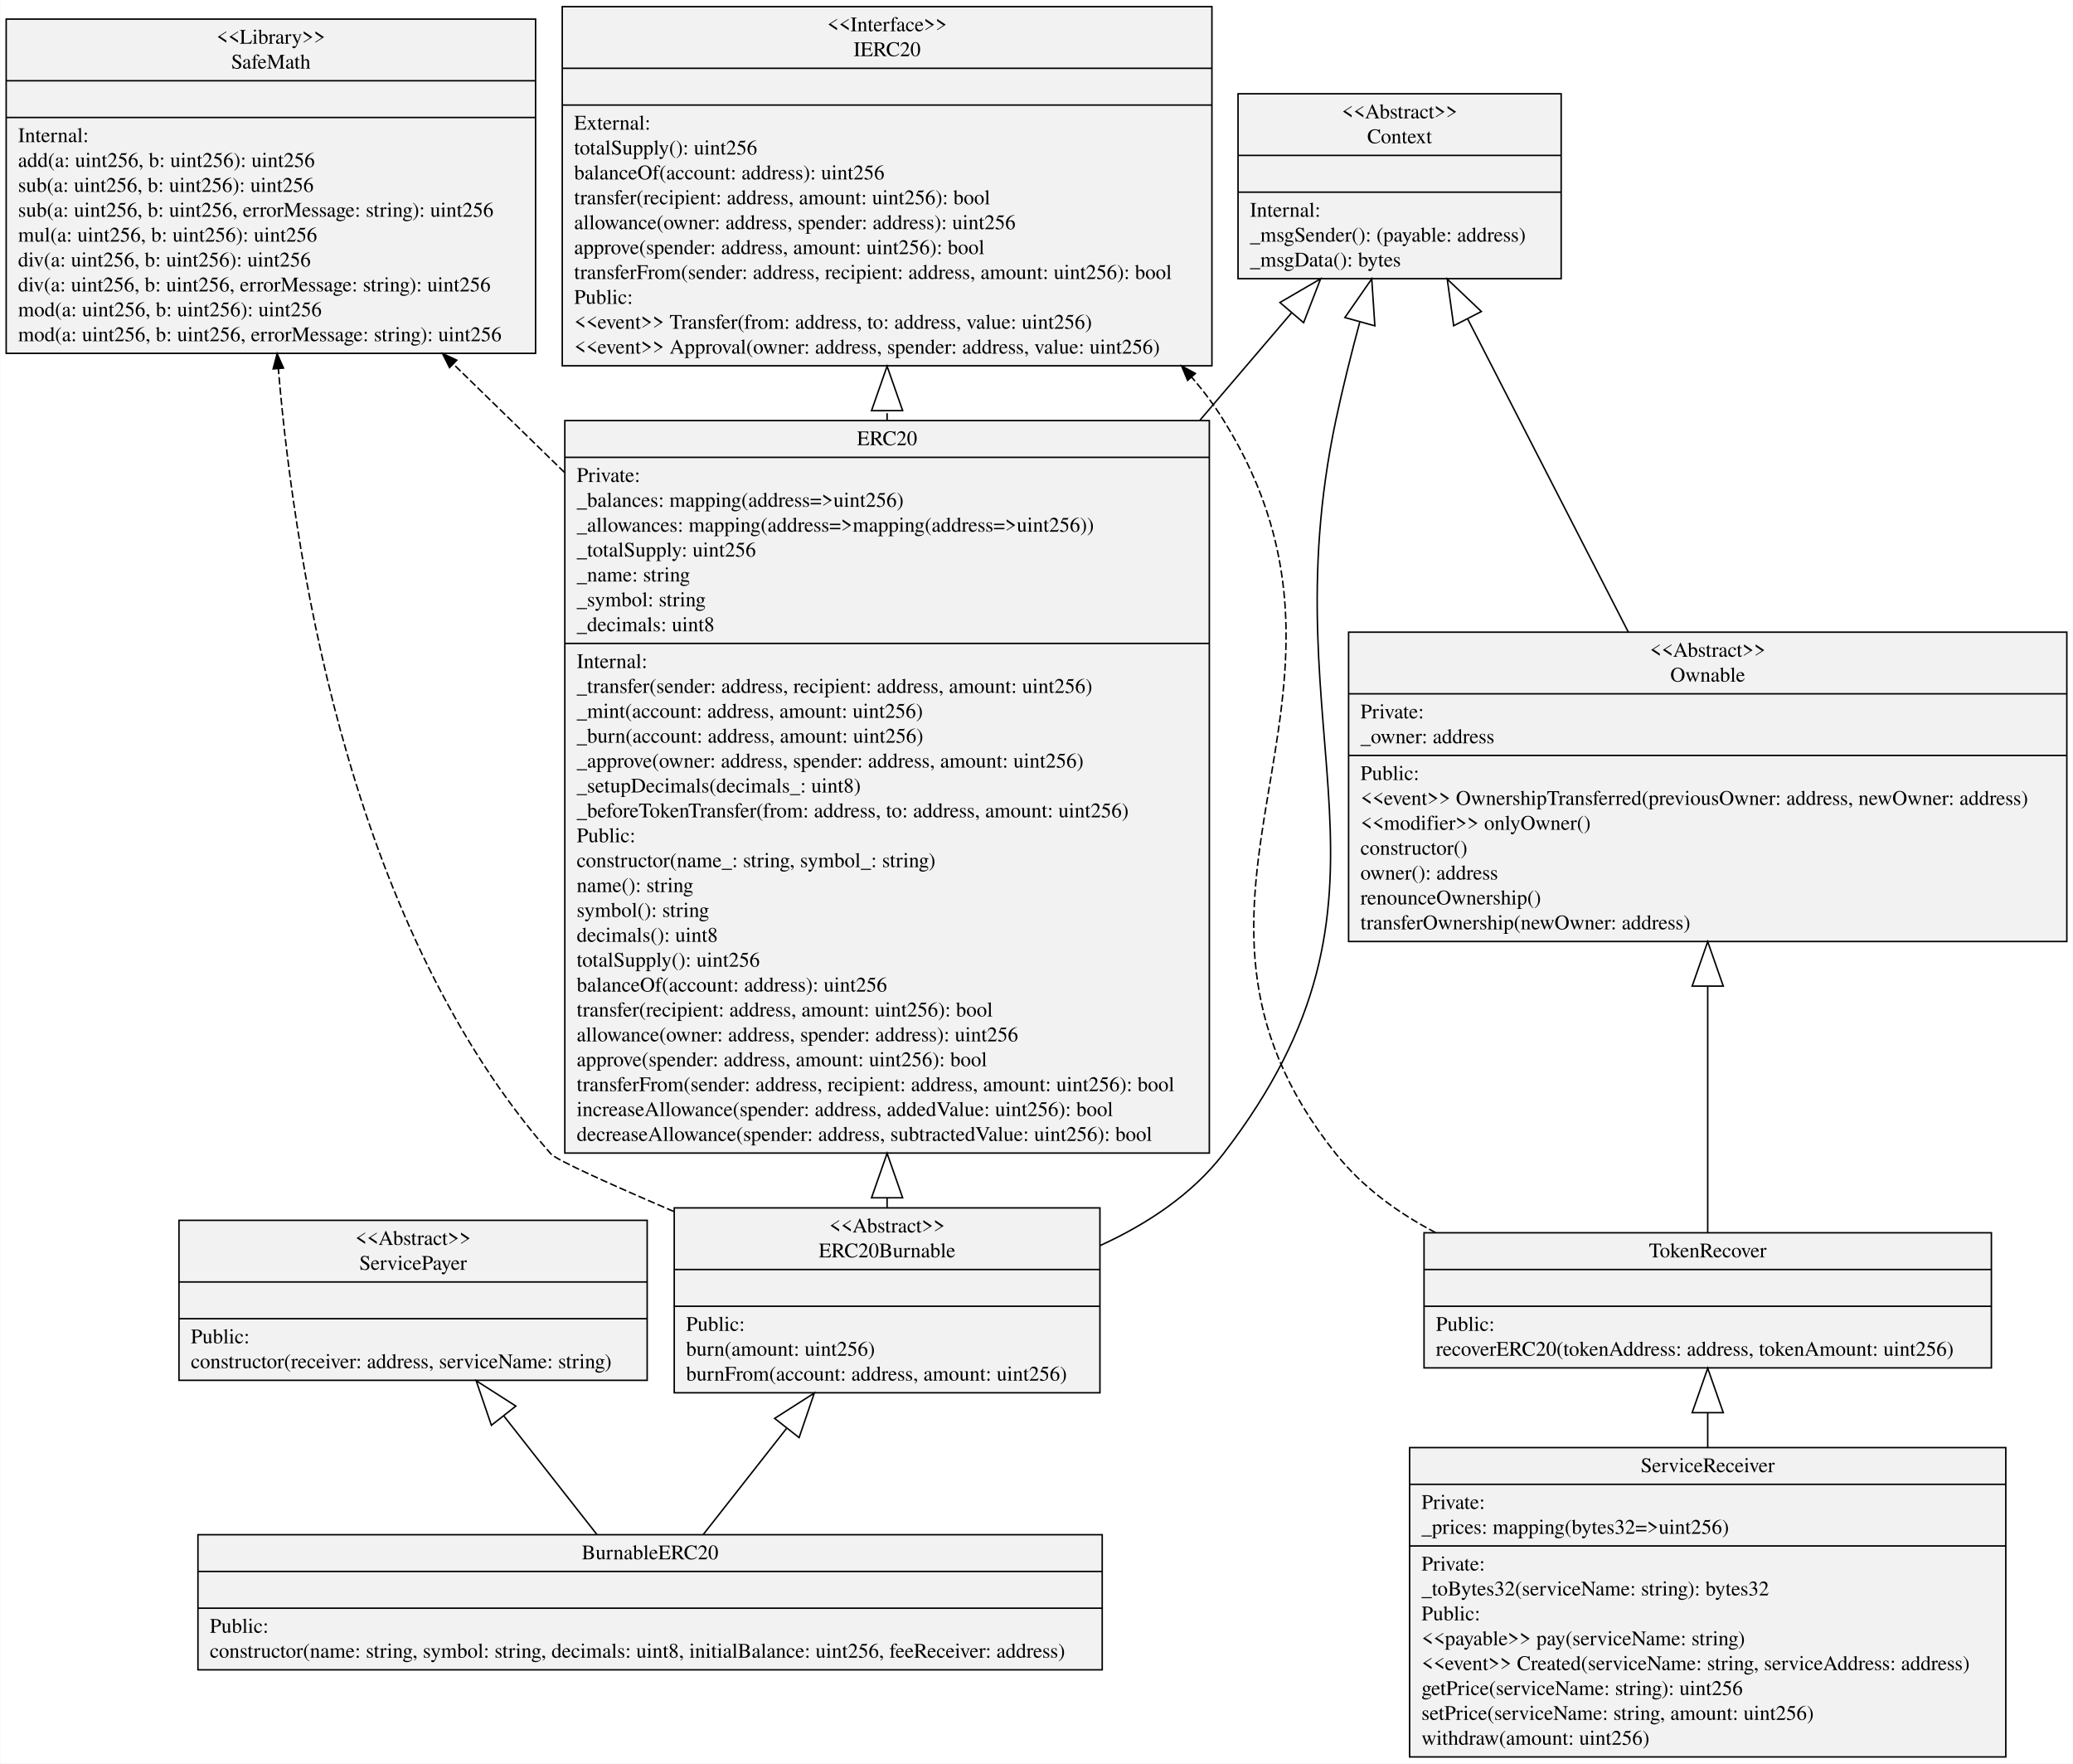
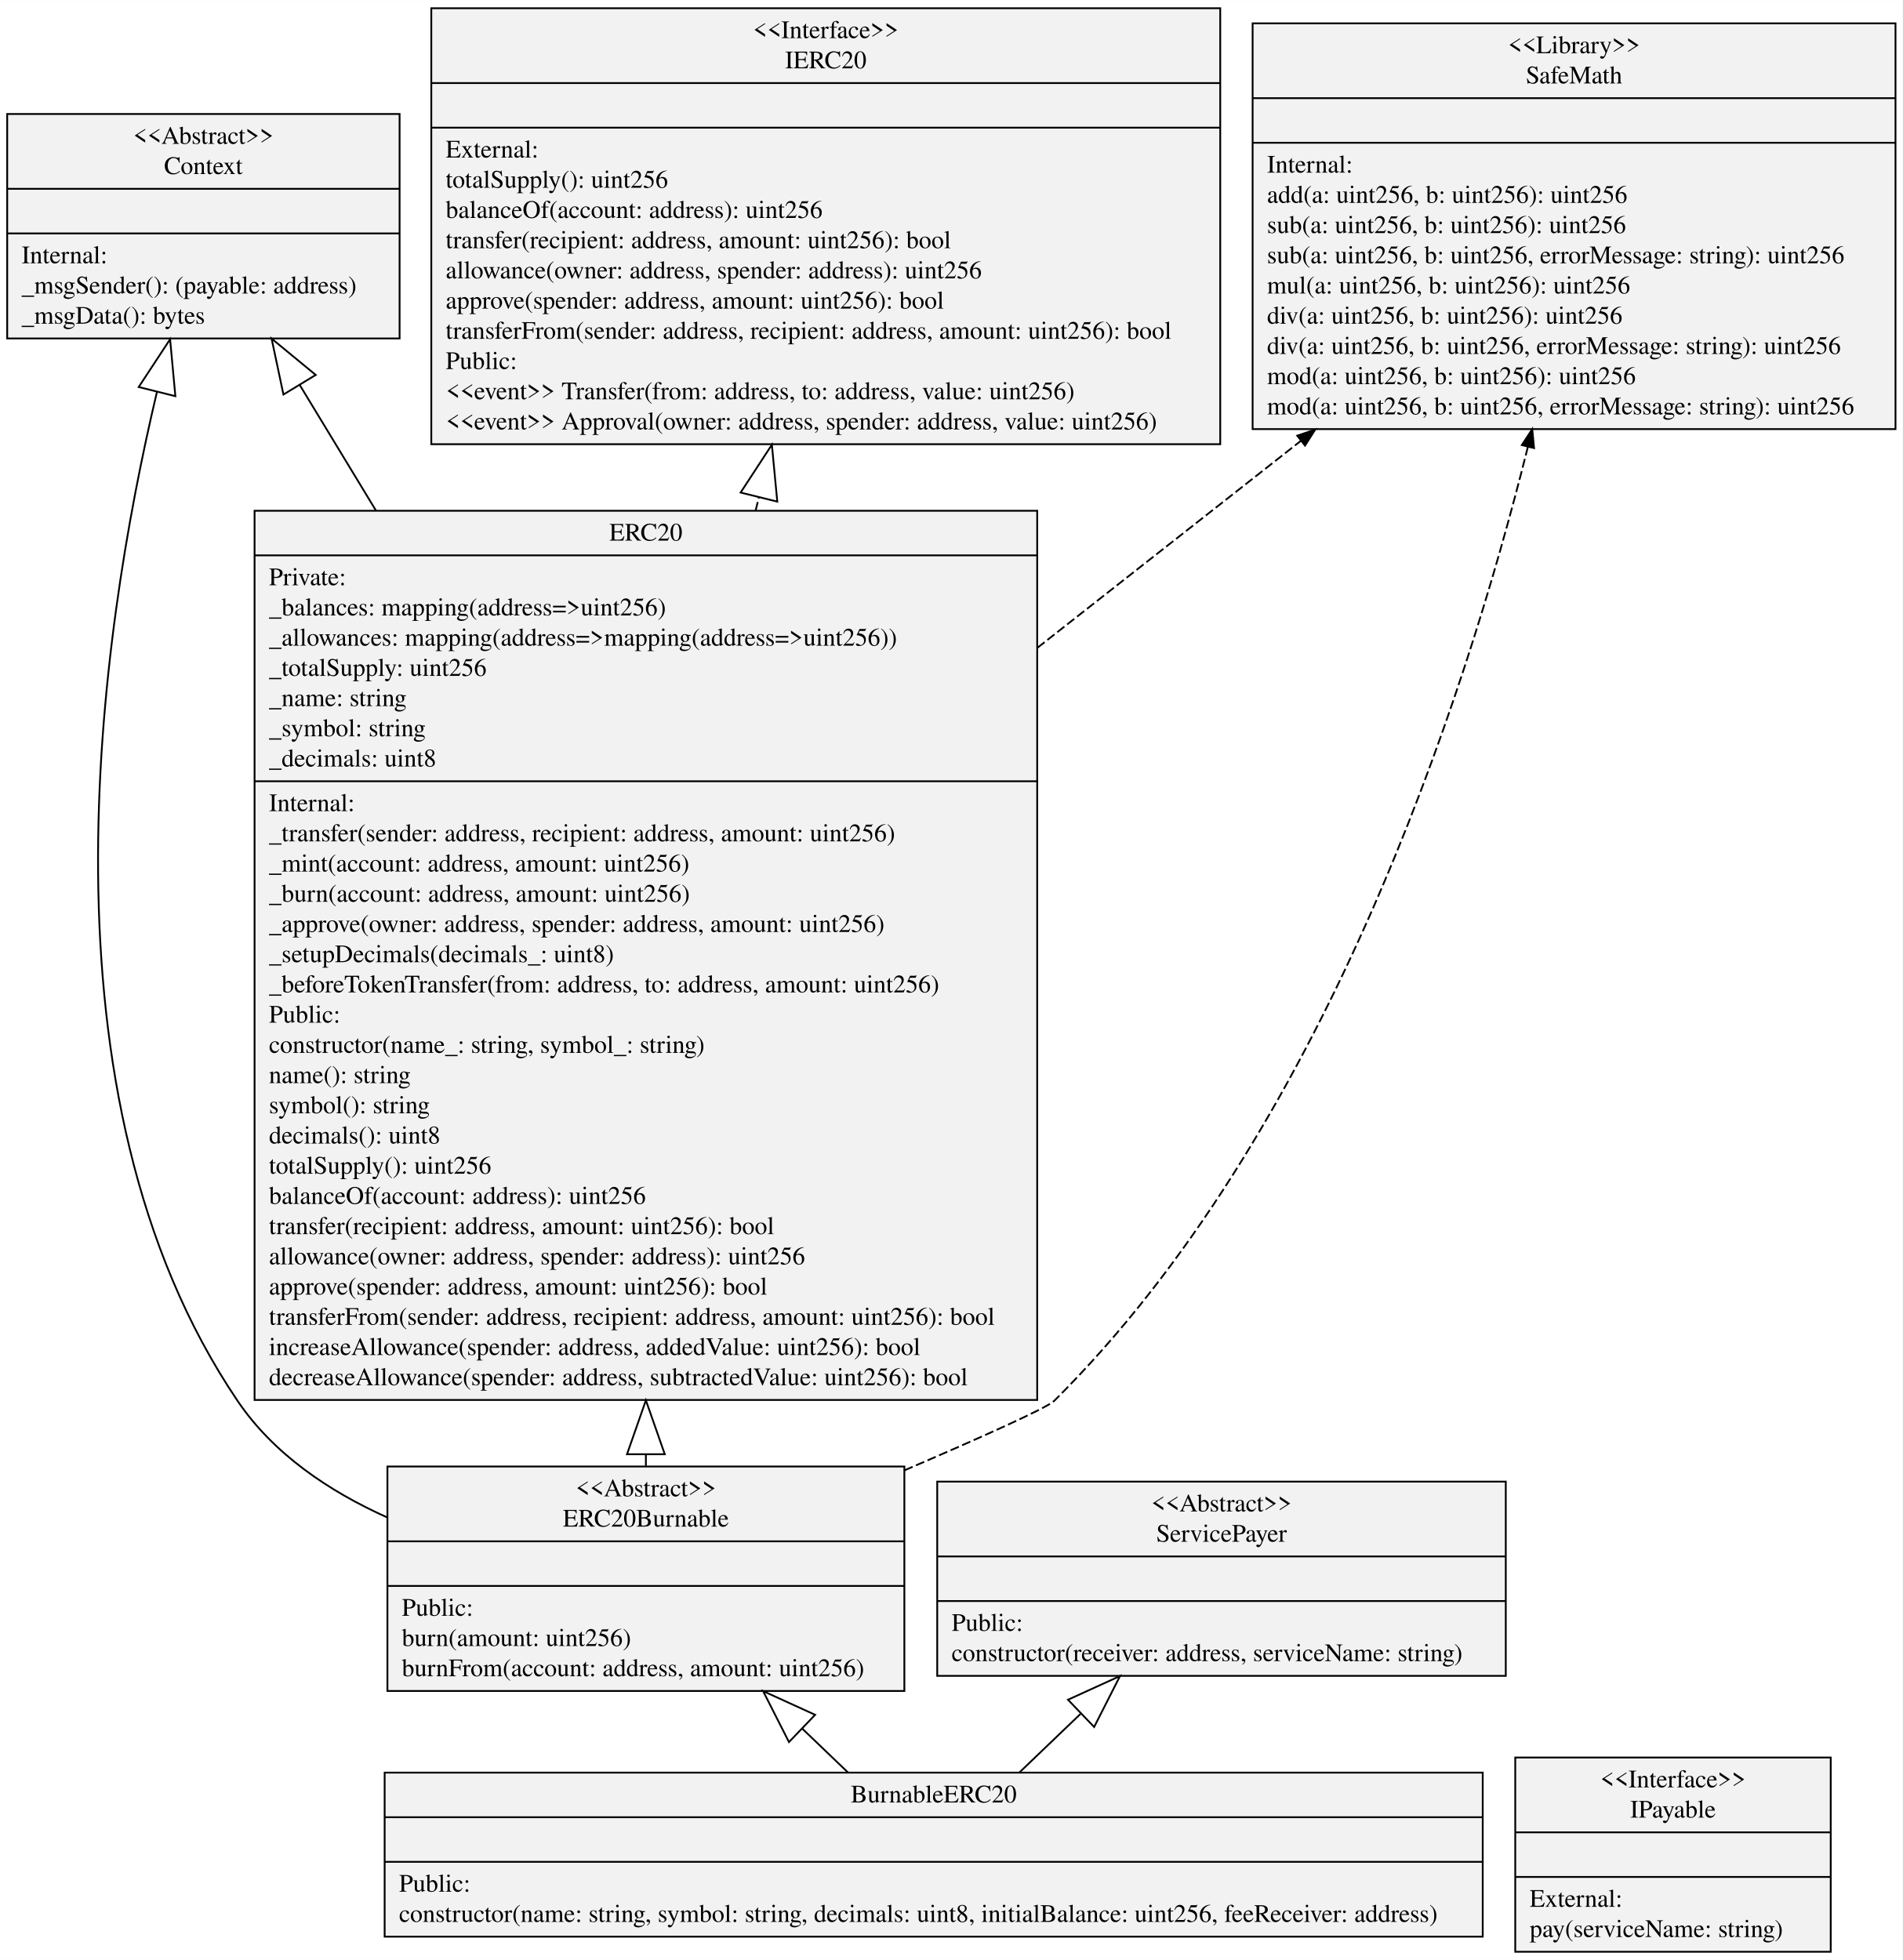
- <svg xmlns="http://www.w3.org/2000/svg" width="1399pt" height="1190pt" viewBox="0.00 0.00 1399.13 1190.40">
-   <g id="graph0" class="graph" transform="scale(1 1) rotate(0) translate(4 1186.4)">
-     <polygon fill="#ffffff" stroke="transparent" points="-4,4 -4,-1186.4 1395.133,-1186.4 1395.133,4 -4,4" />
+ <svg xmlns="http://www.w3.org/2000/svg" width="1058pt" height="1090pt" viewBox="0.00 0.00 1057.77 1089.60">
+   <g id="graph0" class="graph" transform="scale(1 1) rotate(0) translate(4 1085.6)">
+     <polygon fill="#ffffff" stroke="transparent" points="-4,4 -4,-1085.6 1053.769,-1085.6 1053.769,4 -4,4" />
    <g id="node1" class="node">
-       <polygon fill="#f2f2f2" stroke="#000000" points="831.624,-998.3 831.624,-1123.1 1049.769,-1123.1 1049.769,-998.3 831.624,-998.3" />
-       <text text-anchor="middle" x="940.696" y="-1106.5" font-family="Times,serif" font-size="14.00" fill="#000000">&lt;&lt;Abstract&gt;&gt;</text>
-       <text text-anchor="middle" x="940.696" y="-1089.7" font-family="Times,serif" font-size="14.00" fill="#000000">Context</text>
-       <polyline fill="none" stroke="#000000" points="831.624,-1081.5 1049.769,-1081.5 " />
-       <text text-anchor="middle" x="940.696" y="-1064.9" font-family="Times,serif" font-size="14.00" fill="#000000"> </text>
-       <polyline fill="none" stroke="#000000" points="831.624,-1056.7 1049.769,-1056.7 " />
-       <text text-anchor="start" x="839.624" y="-1040.1" font-family="Times,serif" font-size="14.00" fill="#000000">Internal:</text>
-       <text text-anchor="start" x="839.624" y="-1023.3" font-family="Times,serif" font-size="14.00" fill="#000000">    _msgSender(): (payable: address)</text>
-       <text text-anchor="start" x="839.624" y="-1006.5" font-family="Times,serif" font-size="14.00" fill="#000000">    _msgData(): bytes</text>
+       <polygon fill="#f2f2f2" stroke="#000000" points="0,-897.5 0,-1022.3 218.145,-1022.3 218.145,-897.5 0,-897.5" />
+       <text text-anchor="middle" x="109.072" y="-1005.7" font-family="Times,serif" font-size="14.00" fill="#000000">&lt;&lt;Abstract&gt;&gt;</text>
+       <text text-anchor="middle" x="109.072" y="-988.9" font-family="Times,serif" font-size="14.00" fill="#000000">Context</text>
+       <polyline fill="none" stroke="#000000" points="0,-980.7 218.145,-980.7 " />
+       <text text-anchor="middle" x="109.072" y="-964.1" font-family="Times,serif" font-size="14.00" fill="#000000"> </text>
+       <polyline fill="none" stroke="#000000" points="0,-955.9 218.145,-955.9 " />
+       <text text-anchor="start" x="8" y="-939.3" font-family="Times,serif" font-size="14.00" fill="#000000">Internal:</text>
+       <text text-anchor="start" x="8" y="-922.5" font-family="Times,serif" font-size="14.00" fill="#000000">    _msgSender(): (payable: address)</text>
+       <text text-anchor="start" x="8" y="-905.7" font-family="Times,serif" font-size="14.00" fill="#000000">    _msgData(): bytes</text>
    </g>
    <g id="node2" class="node">
-       <polygon fill="#f2f2f2" stroke="#000000" points="375.397,-939.5 375.397,-1181.9 813.996,-1181.9 813.996,-939.5 375.397,-939.5" />
-       <text text-anchor="middle" x="594.696" y="-1165.3" font-family="Times,serif" font-size="14.00" fill="#000000">&lt;&lt;Interface&gt;&gt;</text>
-       <text text-anchor="middle" x="594.696" y="-1148.5" font-family="Times,serif" font-size="14.00" fill="#000000">IERC20</text>
-       <polyline fill="none" stroke="#000000" points="375.397,-1140.3 813.996,-1140.3 " />
-       <text text-anchor="middle" x="594.696" y="-1123.7" font-family="Times,serif" font-size="14.00" fill="#000000"> </text>
-       <polyline fill="none" stroke="#000000" points="375.397,-1115.5 813.996,-1115.5 " />
-       <text text-anchor="start" x="383.397" y="-1098.9" font-family="Times,serif" font-size="14.00" fill="#000000">External:</text>
-       <text text-anchor="start" x="383.397" y="-1082.1" font-family="Times,serif" font-size="14.00" fill="#000000">     totalSupply(): uint256</text>
-       <text text-anchor="start" x="383.397" y="-1065.3" font-family="Times,serif" font-size="14.00" fill="#000000">     balanceOf(account: address): uint256</text>
-       <text text-anchor="start" x="383.397" y="-1048.5" font-family="Times,serif" font-size="14.00" fill="#000000">     transfer(recipient: address, amount: uint256): bool</text>
-       <text text-anchor="start" x="383.397" y="-1031.7" font-family="Times,serif" font-size="14.00" fill="#000000">     allowance(owner: address, spender: address): uint256</text>
-       <text text-anchor="start" x="383.397" y="-1014.9" font-family="Times,serif" font-size="14.00" fill="#000000">     approve(spender: address, amount: uint256): bool</text>
-       <text text-anchor="start" x="383.397" y="-998.1" font-family="Times,serif" font-size="14.00" fill="#000000">     transferFrom(sender: address, recipient: address, amount: uint256): bool</text>
-       <text text-anchor="start" x="383.397" y="-981.3" font-family="Times,serif" font-size="14.00" fill="#000000">Public:</text>
-       <text text-anchor="start" x="383.397" y="-964.5" font-family="Times,serif" font-size="14.00" fill="#000000">    &lt;&lt;event&gt;&gt; Transfer(from: address, to: address, value: uint256)</text>
-       <text text-anchor="start" x="383.397" y="-947.7" font-family="Times,serif" font-size="14.00" fill="#000000">    &lt;&lt;event&gt;&gt; Approval(owner: address, spender: address, value: uint256)</text>
+       <polygon fill="#f2f2f2" stroke="#000000" points="235.772,-838.7 235.772,-1081.1 674.372,-1081.1 674.372,-838.7 235.772,-838.7" />
+       <text text-anchor="middle" x="455.072" y="-1064.5" font-family="Times,serif" font-size="14.00" fill="#000000">&lt;&lt;Interface&gt;&gt;</text>
+       <text text-anchor="middle" x="455.072" y="-1047.7" font-family="Times,serif" font-size="14.00" fill="#000000">IERC20</text>
+       <polyline fill="none" stroke="#000000" points="235.772,-1039.5 674.372,-1039.5 " />
+       <text text-anchor="middle" x="455.072" y="-1022.9" font-family="Times,serif" font-size="14.00" fill="#000000"> </text>
+       <polyline fill="none" stroke="#000000" points="235.772,-1014.7 674.372,-1014.7 " />
+       <text text-anchor="start" x="243.772" y="-998.1" font-family="Times,serif" font-size="14.00" fill="#000000">External:</text>
+       <text text-anchor="start" x="243.772" y="-981.3" font-family="Times,serif" font-size="14.00" fill="#000000">     totalSupply(): uint256</text>
+       <text text-anchor="start" x="243.772" y="-964.5" font-family="Times,serif" font-size="14.00" fill="#000000">     balanceOf(account: address): uint256</text>
+       <text text-anchor="start" x="243.772" y="-947.7" font-family="Times,serif" font-size="14.00" fill="#000000">     transfer(recipient: address, amount: uint256): bool</text>
+       <text text-anchor="start" x="243.772" y="-930.9" font-family="Times,serif" font-size="14.00" fill="#000000">     allowance(owner: address, spender: address): uint256</text>
+       <text text-anchor="start" x="243.772" y="-914.1" font-family="Times,serif" font-size="14.00" fill="#000000">     approve(spender: address, amount: uint256): bool</text>
+       <text text-anchor="start" x="243.772" y="-897.3" font-family="Times,serif" font-size="14.00" fill="#000000">     transferFrom(sender: address, recipient: address, amount: uint256): bool</text>
+       <text text-anchor="start" x="243.772" y="-880.5" font-family="Times,serif" font-size="14.00" fill="#000000">Public:</text>
+       <text text-anchor="start" x="243.772" y="-863.7" font-family="Times,serif" font-size="14.00" fill="#000000">    &lt;&lt;event&gt;&gt; Transfer(from: address, to: address, value: uint256)</text>
+       <text text-anchor="start" x="243.772" y="-846.9" font-family="Times,serif" font-size="14.00" fill="#000000">    &lt;&lt;event&gt;&gt; Approval(owner: address, spender: address, value: uint256)</text>
    </g>
    <g id="node3" class="node">
-       <polygon fill="#f2f2f2" stroke="#000000" points="0,-947.9 0,-1173.5 357.393,-1173.5 357.393,-947.9 0,-947.9" />
-       <text text-anchor="middle" x="178.696" y="-1156.9" font-family="Times,serif" font-size="14.00" fill="#000000">&lt;&lt;Library&gt;&gt;</text>
-       <text text-anchor="middle" x="178.696" y="-1140.1" font-family="Times,serif" font-size="14.00" fill="#000000">SafeMath</text>
-       <polyline fill="none" stroke="#000000" points="0,-1131.9 357.393,-1131.9 " />
-       <text text-anchor="middle" x="178.696" y="-1115.3" font-family="Times,serif" font-size="14.00" fill="#000000"> </text>
-       <polyline fill="none" stroke="#000000" points="0,-1107.1 357.393,-1107.1 " />
-       <text text-anchor="start" x="8" y="-1090.5" font-family="Times,serif" font-size="14.00" fill="#000000">Internal:</text>
-       <text text-anchor="start" x="8" y="-1073.7" font-family="Times,serif" font-size="14.00" fill="#000000">    add(a: uint256, b: uint256): uint256</text>
-       <text text-anchor="start" x="8" y="-1056.9" font-family="Times,serif" font-size="14.00" fill="#000000">    sub(a: uint256, b: uint256): uint256</text>
-       <text text-anchor="start" x="8" y="-1040.1" font-family="Times,serif" font-size="14.00" fill="#000000">    sub(a: uint256, b: uint256, errorMessage: string): uint256</text>
-       <text text-anchor="start" x="8" y="-1023.3" font-family="Times,serif" font-size="14.00" fill="#000000">    mul(a: uint256, b: uint256): uint256</text>
-       <text text-anchor="start" x="8" y="-1006.5" font-family="Times,serif" font-size="14.00" fill="#000000">    div(a: uint256, b: uint256): uint256</text>
-       <text text-anchor="start" x="8" y="-989.7" font-family="Times,serif" font-size="14.00" fill="#000000">    div(a: uint256, b: uint256, errorMessage: string): uint256</text>
-       <text text-anchor="start" x="8" y="-972.9" font-family="Times,serif" font-size="14.00" fill="#000000">    mod(a: uint256, b: uint256): uint256</text>
-       <text text-anchor="start" x="8" y="-956.1" font-family="Times,serif" font-size="14.00" fill="#000000">    mod(a: uint256, b: uint256, errorMessage: string): uint256</text>
+       <polygon fill="#f2f2f2" stroke="#000000" points="692.376,-847.1 692.376,-1072.7 1049.769,-1072.7 1049.769,-847.1 692.376,-847.1" />
+       <text text-anchor="middle" x="871.072" y="-1056.1" font-family="Times,serif" font-size="14.00" fill="#000000">&lt;&lt;Library&gt;&gt;</text>
+       <text text-anchor="middle" x="871.072" y="-1039.3" font-family="Times,serif" font-size="14.00" fill="#000000">SafeMath</text>
+       <polyline fill="none" stroke="#000000" points="692.376,-1031.1 1049.769,-1031.1 " />
+       <text text-anchor="middle" x="871.072" y="-1014.5" font-family="Times,serif" font-size="14.00" fill="#000000"> </text>
+       <polyline fill="none" stroke="#000000" points="692.376,-1006.3 1049.769,-1006.3 " />
+       <text text-anchor="start" x="700.376" y="-989.7" font-family="Times,serif" font-size="14.00" fill="#000000">Internal:</text>
+       <text text-anchor="start" x="700.376" y="-972.9" font-family="Times,serif" font-size="14.00" fill="#000000">    add(a: uint256, b: uint256): uint256</text>
+       <text text-anchor="start" x="700.376" y="-956.1" font-family="Times,serif" font-size="14.00" fill="#000000">    sub(a: uint256, b: uint256): uint256</text>
+       <text text-anchor="start" x="700.376" y="-939.3" font-family="Times,serif" font-size="14.00" fill="#000000">    sub(a: uint256, b: uint256, errorMessage: string): uint256</text>
+       <text text-anchor="start" x="700.376" y="-922.5" font-family="Times,serif" font-size="14.00" fill="#000000">    mul(a: uint256, b: uint256): uint256</text>
+       <text text-anchor="start" x="700.376" y="-905.7" font-family="Times,serif" font-size="14.00" fill="#000000">    div(a: uint256, b: uint256): uint256</text>
+       <text text-anchor="start" x="700.376" y="-888.9" font-family="Times,serif" font-size="14.00" fill="#000000">    div(a: uint256, b: uint256, errorMessage: string): uint256</text>
+       <text text-anchor="start" x="700.376" y="-872.1" font-family="Times,serif" font-size="14.00" fill="#000000">    mod(a: uint256, b: uint256): uint256</text>
+       <text text-anchor="start" x="700.376" y="-855.3" font-family="Times,serif" font-size="14.00" fill="#000000">    mod(a: uint256, b: uint256, errorMessage: string): uint256</text>
    </g>
    <g id="node4" class="node">
-       <polygon fill="#f2f2f2" stroke="#000000" points="377.147,-408.1 377.147,-902.5 812.246,-902.5 812.246,-408.1 377.147,-408.1" />
-       <text text-anchor="middle" x="594.696" y="-885.9" font-family="Times,serif" font-size="14.00" fill="#000000">ERC20</text>
-       <polyline fill="none" stroke="#000000" points="377.147,-877.7 812.246,-877.7 " />
-       <text text-anchor="start" x="385.147" y="-861.1" font-family="Times,serif" font-size="14.00" fill="#000000">Private:</text>
-       <text text-anchor="start" x="385.147" y="-844.3" font-family="Times,serif" font-size="14.00" fill="#000000">   _balances: mapping(address=&gt;uint256)</text>
-       <text text-anchor="start" x="385.147" y="-827.5" font-family="Times,serif" font-size="14.00" fill="#000000">   _allowances: mapping(address=&gt;mapping(address=&gt;uint256))</text>
-       <text text-anchor="start" x="385.147" y="-810.7" font-family="Times,serif" font-size="14.00" fill="#000000">   _totalSupply: uint256</text>
-       <text text-anchor="start" x="385.147" y="-793.9" font-family="Times,serif" font-size="14.00" fill="#000000">   _name: string</text>
-       <text text-anchor="start" x="385.147" y="-777.1" font-family="Times,serif" font-size="14.00" fill="#000000">   _symbol: string</text>
-       <text text-anchor="start" x="385.147" y="-760.3" font-family="Times,serif" font-size="14.00" fill="#000000">   _decimals: uint8</text>
-       <polyline fill="none" stroke="#000000" points="377.147,-752.1 812.246,-752.1 " />
-       <text text-anchor="start" x="385.147" y="-735.5" font-family="Times,serif" font-size="14.00" fill="#000000">Internal:</text>
-       <text text-anchor="start" x="385.147" y="-718.7" font-family="Times,serif" font-size="14.00" fill="#000000">    _transfer(sender: address, recipient: address, amount: uint256)</text>
-       <text text-anchor="start" x="385.147" y="-701.9" font-family="Times,serif" font-size="14.00" fill="#000000">    _mint(account: address, amount: uint256)</text>
-       <text text-anchor="start" x="385.147" y="-685.1" font-family="Times,serif" font-size="14.00" fill="#000000">    _burn(account: address, amount: uint256)</text>
-       <text text-anchor="start" x="385.147" y="-668.3" font-family="Times,serif" font-size="14.00" fill="#000000">    _approve(owner: address, spender: address, amount: uint256)</text>
-       <text text-anchor="start" x="385.147" y="-651.5" font-family="Times,serif" font-size="14.00" fill="#000000">    _setupDecimals(decimals_: uint8)</text>
-       <text text-anchor="start" x="385.147" y="-634.7" font-family="Times,serif" font-size="14.00" fill="#000000">    _beforeTokenTransfer(from: address, to: address, amount: uint256)</text>
-       <text text-anchor="start" x="385.147" y="-617.9" font-family="Times,serif" font-size="14.00" fill="#000000">Public:</text>
-       <text text-anchor="start" x="385.147" y="-601.1" font-family="Times,serif" font-size="14.00" fill="#000000">    constructor(name_: string, symbol_: string)</text>
-       <text text-anchor="start" x="385.147" y="-584.3" font-family="Times,serif" font-size="14.00" fill="#000000">    name(): string</text>
-       <text text-anchor="start" x="385.147" y="-567.5" font-family="Times,serif" font-size="14.00" fill="#000000">    symbol(): string</text>
-       <text text-anchor="start" x="385.147" y="-550.7" font-family="Times,serif" font-size="14.00" fill="#000000">    decimals(): uint8</text>
-       <text text-anchor="start" x="385.147" y="-533.9" font-family="Times,serif" font-size="14.00" fill="#000000">    totalSupply(): uint256</text>
-       <text text-anchor="start" x="385.147" y="-517.1" font-family="Times,serif" font-size="14.00" fill="#000000">    balanceOf(account: address): uint256</text>
-       <text text-anchor="start" x="385.147" y="-500.3" font-family="Times,serif" font-size="14.00" fill="#000000">    transfer(recipient: address, amount: uint256): bool</text>
-       <text text-anchor="start" x="385.147" y="-483.5" font-family="Times,serif" font-size="14.00" fill="#000000">    allowance(owner: address, spender: address): uint256</text>
-       <text text-anchor="start" x="385.147" y="-466.7" font-family="Times,serif" font-size="14.00" fill="#000000">    approve(spender: address, amount: uint256): bool</text>
-       <text text-anchor="start" x="385.147" y="-449.9" font-family="Times,serif" font-size="14.00" fill="#000000">    transferFrom(sender: address, recipient: address, amount: uint256): bool</text>
-       <text text-anchor="start" x="385.147" y="-433.1" font-family="Times,serif" font-size="14.00" fill="#000000">    increaseAllowance(spender: address, addedValue: uint256): bool</text>
-       <text text-anchor="start" x="385.147" y="-416.3" font-family="Times,serif" font-size="14.00" fill="#000000">    decreaseAllowance(spender: address, subtractedValue: uint256): bool</text>
+       <polygon fill="#f2f2f2" stroke="#000000" points="137.522,-307.3 137.522,-801.7 572.622,-801.7 572.622,-307.3 137.522,-307.3" />
+       <text text-anchor="middle" x="355.072" y="-785.1" font-family="Times,serif" font-size="14.00" fill="#000000">ERC20</text>
+       <polyline fill="none" stroke="#000000" points="137.522,-776.9 572.622,-776.9 " />
+       <text text-anchor="start" x="145.522" y="-760.3" font-family="Times,serif" font-size="14.00" fill="#000000">Private:</text>
+       <text text-anchor="start" x="145.522" y="-743.5" font-family="Times,serif" font-size="14.00" fill="#000000">   _balances: mapping(address=&gt;uint256)</text>
+       <text text-anchor="start" x="145.522" y="-726.7" font-family="Times,serif" font-size="14.00" fill="#000000">   _allowances: mapping(address=&gt;mapping(address=&gt;uint256))</text>
+       <text text-anchor="start" x="145.522" y="-709.9" font-family="Times,serif" font-size="14.00" fill="#000000">   _totalSupply: uint256</text>
+       <text text-anchor="start" x="145.522" y="-693.1" font-family="Times,serif" font-size="14.00" fill="#000000">   _name: string</text>
+       <text text-anchor="start" x="145.522" y="-676.3" font-family="Times,serif" font-size="14.00" fill="#000000">   _symbol: string</text>
+       <text text-anchor="start" x="145.522" y="-659.5" font-family="Times,serif" font-size="14.00" fill="#000000">   _decimals: uint8</text>
+       <polyline fill="none" stroke="#000000" points="137.522,-651.3 572.622,-651.3 " />
+       <text text-anchor="start" x="145.522" y="-634.7" font-family="Times,serif" font-size="14.00" fill="#000000">Internal:</text>
+       <text text-anchor="start" x="145.522" y="-617.9" font-family="Times,serif" font-size="14.00" fill="#000000">    _transfer(sender: address, recipient: address, amount: uint256)</text>
+       <text text-anchor="start" x="145.522" y="-601.1" font-family="Times,serif" font-size="14.00" fill="#000000">    _mint(account: address, amount: uint256)</text>
+       <text text-anchor="start" x="145.522" y="-584.3" font-family="Times,serif" font-size="14.00" fill="#000000">    _burn(account: address, amount: uint256)</text>
+       <text text-anchor="start" x="145.522" y="-567.5" font-family="Times,serif" font-size="14.00" fill="#000000">    _approve(owner: address, spender: address, amount: uint256)</text>
+       <text text-anchor="start" x="145.522" y="-550.7" font-family="Times,serif" font-size="14.00" fill="#000000">    _setupDecimals(decimals_: uint8)</text>
+       <text text-anchor="start" x="145.522" y="-533.9" font-family="Times,serif" font-size="14.00" fill="#000000">    _beforeTokenTransfer(from: address, to: address, amount: uint256)</text>
+       <text text-anchor="start" x="145.522" y="-517.1" font-family="Times,serif" font-size="14.00" fill="#000000">Public:</text>
+       <text text-anchor="start" x="145.522" y="-500.3" font-family="Times,serif" font-size="14.00" fill="#000000">    constructor(name_: string, symbol_: string)</text>
+       <text text-anchor="start" x="145.522" y="-483.5" font-family="Times,serif" font-size="14.00" fill="#000000">    name(): string</text>
+       <text text-anchor="start" x="145.522" y="-466.7" font-family="Times,serif" font-size="14.00" fill="#000000">    symbol(): string</text>
+       <text text-anchor="start" x="145.522" y="-449.9" font-family="Times,serif" font-size="14.00" fill="#000000">    decimals(): uint8</text>
+       <text text-anchor="start" x="145.522" y="-433.1" font-family="Times,serif" font-size="14.00" fill="#000000">    totalSupply(): uint256</text>
+       <text text-anchor="start" x="145.522" y="-416.3" font-family="Times,serif" font-size="14.00" fill="#000000">    balanceOf(account: address): uint256</text>
+       <text text-anchor="start" x="145.522" y="-399.5" font-family="Times,serif" font-size="14.00" fill="#000000">    transfer(recipient: address, amount: uint256): bool</text>
+       <text text-anchor="start" x="145.522" y="-382.7" font-family="Times,serif" font-size="14.00" fill="#000000">    allowance(owner: address, spender: address): uint256</text>
+       <text text-anchor="start" x="145.522" y="-365.9" font-family="Times,serif" font-size="14.00" fill="#000000">    approve(spender: address, amount: uint256): bool</text>
+       <text text-anchor="start" x="145.522" y="-349.1" font-family="Times,serif" font-size="14.00" fill="#000000">    transferFrom(sender: address, recipient: address, amount: uint256): bool</text>
+       <text text-anchor="start" x="145.522" y="-332.3" font-family="Times,serif" font-size="14.00" fill="#000000">    increaseAllowance(spender: address, addedValue: uint256): bool</text>
+       <text text-anchor="start" x="145.522" y="-315.5" font-family="Times,serif" font-size="14.00" fill="#000000">    decreaseAllowance(spender: address, subtractedValue: uint256): bool</text>
    </g>
    <g id="edge1" class="edge">
-       <path fill="none" stroke="#000000" d="M805.685,-902.51C827.711,-928.317 848.872,-953.112 867.644,-975.106" />
-       <polygon fill="none" stroke="#000000" points="859.909,-982.217 887.371,-998.22 875.882,-968.584 859.909,-982.217" />
+       <path fill="none" stroke="#000000" d="M205.063,-801.711C190.073,-826.413 175.646,-850.188 162.733,-871.468" />
+       <polygon fill="none" stroke="#000000" points="153.572,-866.325 146.986,-897.42 171.526,-877.219 153.572,-866.325" />
    </g>
    <g id="edge2" class="edge">
-       <path fill="none" stroke="#000000" stroke-dasharray="5,2" d="M594.696,-902.51C594.696,-904.667 594.696,-906.816 594.696,-908.958" />
-       <polygon fill="none" stroke="#000000" points="584.197,-909.227 594.696,-939.228 605.197,-909.228 584.197,-909.227" />
+       <path fill="none" stroke="#000000" stroke-dasharray="5,2" d="M416.052,-801.711C416.656,-804.161 417.258,-806.602 417.858,-809.033" />
+       <polygon fill="none" stroke="#000000" points="407.729,-811.815 425.109,-838.428 428.118,-806.786 407.729,-811.815" />
    </g>
    <g id="edge3" class="edge">
-       <path fill="none" stroke="#000000" stroke-dasharray="5,2" d="M376.95,-867.499C351.206,-892.586 325.662,-917.479 301.9,-940.636" />
-       <polygon fill="#000000" stroke="#000000" points="299.303,-938.279 294.584,-947.765 304.189,-943.292 299.303,-938.279" />
+       <path fill="none" stroke="#000000" stroke-dasharray="5,2" d="M572.781,-725.545C622.087,-764.282 673.406,-804.601 719.293,-840.654" />
+       <polygon fill="#000000" stroke="#000000" points="717.176,-843.441 727.201,-846.866 721.5,-837.936 717.176,-843.441" />
    </g>
    <g id="node5" class="node">
-       <polygon fill="#f2f2f2" stroke="#000000" points="451.003,-246.3 451.003,-371.1 738.39,-371.1 738.39,-246.3 451.003,-246.3" />
-       <text text-anchor="middle" x="594.696" y="-354.5" font-family="Times,serif" font-size="14.00" fill="#000000">&lt;&lt;Abstract&gt;&gt;</text>
-       <text text-anchor="middle" x="594.696" y="-337.7" font-family="Times,serif" font-size="14.00" fill="#000000">ERC20Burnable</text>
-       <polyline fill="none" stroke="#000000" points="451.003,-329.5 738.39,-329.5 " />
-       <text text-anchor="middle" x="594.696" y="-312.9" font-family="Times,serif" font-size="14.00" fill="#000000"> </text>
-       <polyline fill="none" stroke="#000000" points="451.003,-304.7 738.39,-304.7 " />
-       <text text-anchor="start" x="459.003" y="-288.1" font-family="Times,serif" font-size="14.00" fill="#000000">Public:</text>
-       <text text-anchor="start" x="459.003" y="-271.3" font-family="Times,serif" font-size="14.00" fill="#000000">    burn(amount: uint256)</text>
-       <text text-anchor="start" x="459.003" y="-254.5" font-family="Times,serif" font-size="14.00" fill="#000000">    burnFrom(account: address, amount: uint256)</text>
+       <polygon fill="#f2f2f2" stroke="#000000" points="211.379,-145.5 211.379,-270.3 498.766,-270.3 498.766,-145.5 211.379,-145.5" />
+       <text text-anchor="middle" x="355.072" y="-253.7" font-family="Times,serif" font-size="14.00" fill="#000000">&lt;&lt;Abstract&gt;&gt;</text>
+       <text text-anchor="middle" x="355.072" y="-236.9" font-family="Times,serif" font-size="14.00" fill="#000000">ERC20Burnable</text>
+       <polyline fill="none" stroke="#000000" points="211.379,-228.7 498.766,-228.7 " />
+       <text text-anchor="middle" x="355.072" y="-212.1" font-family="Times,serif" font-size="14.00" fill="#000000"> </text>
+       <polyline fill="none" stroke="#000000" points="211.379,-203.9 498.766,-203.9 " />
+       <text text-anchor="start" x="219.379" y="-187.3" font-family="Times,serif" font-size="14.00" fill="#000000">Public:</text>
+       <text text-anchor="start" x="219.379" y="-170.5" font-family="Times,serif" font-size="14.00" fill="#000000">    burn(amount: uint256)</text>
+       <text text-anchor="start" x="219.379" y="-153.7" font-family="Times,serif" font-size="14.00" fill="#000000">    burnFrom(account: address, amount: uint256)</text>
    </g>
    <g id="edge4" class="edge">
-       <path fill="none" stroke="#000000" d="M738.418,-345.616C770.12,-360.1 800.521,-380.094 821.696,-407.6 957.577,-584.109 851.433,-685.104 897.696,-903 902.263,-924.509 908.005,-947.445 913.792,-968.973" />
-       <polygon fill="none" stroke="#000000" points="903.754,-972.069 921.885,-998.175 923.991,-966.461 903.754,-972.069" />
+       <path fill="none" stroke="#000000" d="M211.269,-241.989C178.758,-256.579 147.996,-277.331 128.072,-306.8 13.283,-476.584 51.059,-732.026 83.226,-867.646" />
+       <polygon fill="none" stroke="#000000" points="73.115,-870.495 90.566,-897.06 93.49,-865.41 73.115,-870.495" />
    </g>
    <g id="edge6" class="edge">
-       <path fill="none" stroke="#000000" stroke-dasharray="5,2" d="M450.702,-368.675C407.905,-387.026 371.305,-403.492 367.696,-407.6 236.082,-557.419 195.869,-793.935 183.74,-937.468" />
-       <polygon fill="#000000" stroke="#000000" points="180.235,-937.389 182.914,-947.639 187.212,-937.955 180.235,-937.389" />
+       <path fill="none" stroke="#000000" stroke-dasharray="5,2" d="M498.775,-268.15C541.54,-286.531 578.195,-302.945 582.072,-306.8 731.088,-454.966 809.462,-693.197 845.417,-837.301" />
+       <polygon fill="#000000" stroke="#000000" points="842.037,-838.212 847.829,-847.083 848.833,-836.536 842.037,-838.212" />
    </g>
    <g id="edge5" class="edge">
-       <path fill="none" stroke="#000000" d="M594.696,-371.467C594.696,-373.57 594.696,-375.71 594.696,-377.886" />
-       <polygon fill="none" stroke="#000000" points="584.197,-377.919 594.696,-407.919 605.197,-377.919 584.197,-377.919" />
+       <path fill="none" stroke="#000000" d="M355.072,-270.667C355.072,-272.77 355.072,-274.91 355.072,-277.086" />
+       <polygon fill="none" stroke="#000000" points="344.572,-277.119 355.072,-307.119 365.572,-277.119 344.572,-277.119" />
    </g>
    <g id="node6" class="node">
-       <polygon fill="#f2f2f2" stroke="#000000" points="906.259,-550.9 906.259,-759.7 1391.133,-759.7 1391.133,-550.9 906.259,-550.9" />
-       <text text-anchor="middle" x="1148.696" y="-743.1" font-family="Times,serif" font-size="14.00" fill="#000000">&lt;&lt;Abstract&gt;&gt;</text>
-       <text text-anchor="middle" x="1148.696" y="-726.3" font-family="Times,serif" font-size="14.00" fill="#000000">Ownable</text>
-       <polyline fill="none" stroke="#000000" points="906.259,-718.1 1391.133,-718.1 " />
-       <text text-anchor="start" x="914.259" y="-701.5" font-family="Times,serif" font-size="14.00" fill="#000000">Private:</text>
-       <text text-anchor="start" x="914.259" y="-684.7" font-family="Times,serif" font-size="14.00" fill="#000000">   _owner: address</text>
-       <polyline fill="none" stroke="#000000" points="906.259,-676.5 1391.133,-676.5 " />
-       <text text-anchor="start" x="914.259" y="-659.9" font-family="Times,serif" font-size="14.00" fill="#000000">Public:</text>
-       <text text-anchor="start" x="914.259" y="-643.1" font-family="Times,serif" font-size="14.00" fill="#000000">    &lt;&lt;event&gt;&gt; OwnershipTransferred(previousOwner: address, newOwner: address)</text>
-       <text text-anchor="start" x="914.259" y="-626.3" font-family="Times,serif" font-size="14.00" fill="#000000">    &lt;&lt;modifier&gt;&gt; onlyOwner()</text>
-       <text text-anchor="start" x="914.259" y="-609.5" font-family="Times,serif" font-size="14.00" fill="#000000">    constructor()</text>
-       <text text-anchor="start" x="914.259" y="-592.7" font-family="Times,serif" font-size="14.00" fill="#000000">    owner(): address</text>
-       <text text-anchor="start" x="914.259" y="-575.9" font-family="Times,serif" font-size="14.00" fill="#000000">    renounceOwnership()</text>
-       <text text-anchor="start" x="914.259" y="-559.1" font-family="Times,serif" font-size="14.00" fill="#000000">    transferOwnership(newOwner: address)</text>
+       <polygon fill="#f2f2f2" stroke="#000000" points="838.383,-.5 838.383,-108.5 1013.762,-108.5 1013.762,-.5 838.383,-.5" />
+       <text text-anchor="middle" x="926.072" y="-91.9" font-family="Times,serif" font-size="14.00" fill="#000000">&lt;&lt;Interface&gt;&gt;</text>
+       <text text-anchor="middle" x="926.072" y="-75.1" font-family="Times,serif" font-size="14.00" fill="#000000">IPayable</text>
+       <polyline fill="none" stroke="#000000" points="838.383,-66.9 1013.762,-66.9 " />
+       <text text-anchor="middle" x="926.072" y="-50.3" font-family="Times,serif" font-size="14.00" fill="#000000"> </text>
+       <polyline fill="none" stroke="#000000" points="838.383,-42.1 1013.762,-42.1 " />
+       <text text-anchor="start" x="846.383" y="-25.5" font-family="Times,serif" font-size="14.00" fill="#000000">External:</text>
+       <text text-anchor="start" x="846.383" y="-8.7" font-family="Times,serif" font-size="14.00" fill="#000000">     pay(serviceName: string)</text>
+     </g>
+     <g id="node7" class="node">
+       <polygon fill="#f2f2f2" stroke="#000000" points="517.032,-153.9 517.032,-261.9 833.112,-261.9 833.112,-153.9 517.032,-153.9" />
+       <text text-anchor="middle" x="675.072" y="-245.3" font-family="Times,serif" font-size="14.00" fill="#000000">&lt;&lt;Abstract&gt;&gt;</text>
+       <text text-anchor="middle" x="675.072" y="-228.5" font-family="Times,serif" font-size="14.00" fill="#000000">ServicePayer</text>
+       <polyline fill="none" stroke="#000000" points="517.032,-220.3 833.112,-220.3 " />
+       <text text-anchor="middle" x="675.072" y="-203.7" font-family="Times,serif" font-size="14.00" fill="#000000"> </text>
+       <polyline fill="none" stroke="#000000" points="517.032,-195.5 833.112,-195.5 " />
+       <text text-anchor="start" x="525.032" y="-178.9" font-family="Times,serif" font-size="14.00" fill="#000000">Public:</text>
+       <text text-anchor="start" x="525.032" y="-162.1" font-family="Times,serif" font-size="14.00" fill="#000000">    constructor(receiver: address, serviceName: string)</text>
+     </g>
+     <g id="node8" class="node">
+       <polygon fill="#f2f2f2" stroke="#000000" points="209.843,-8.9 209.843,-100.1 820.302,-100.1 820.302,-8.9 209.843,-8.9" />
+       <text text-anchor="middle" x="515.072" y="-83.5" font-family="Times,serif" font-size="14.00" fill="#000000">BurnableERC20</text>
+       <polyline fill="none" stroke="#000000" points="209.843,-75.3 820.302,-75.3 " />
+       <text text-anchor="middle" x="515.072" y="-58.7" font-family="Times,serif" font-size="14.00" fill="#000000"> </text>
+       <polyline fill="none" stroke="#000000" points="209.843,-50.5 820.302,-50.5 " />
+       <text text-anchor="start" x="217.843" y="-33.9" font-family="Times,serif" font-size="14.00" fill="#000000">Public:</text>
+       <text text-anchor="start" x="217.843" y="-17.1" font-family="Times,serif" font-size="14.00" fill="#000000">    constructor(name: string, symbol: string, decimals: uint8, initialBalance: uint256, feeReceiver: address)</text>
    </g>
    <g id="edge7" class="edge">
-       <path fill="none" stroke="#000000" d="M1095.131,-759.701C1061.572,-825.108 1018.769,-908.534 986.74,-970.96" />
-       <polygon fill="none" stroke="#000000" points="977.206,-966.54 972.853,-998.025 995.89,-976.126 977.206,-966.54" />
-     </g>
-     <g id="node7" class="node">
-       <polygon fill="#f2f2f2" stroke="#000000" points="957.185,-263.1 957.185,-354.3 1340.208,-354.3 1340.208,-263.1 957.185,-263.1" />
-       <text text-anchor="middle" x="1148.696" y="-337.7" font-family="Times,serif" font-size="14.00" fill="#000000">TokenRecover</text>
-       <polyline fill="none" stroke="#000000" points="957.185,-329.5 1340.208,-329.5 " />
-       <text text-anchor="middle" x="1148.696" y="-312.9" font-family="Times,serif" font-size="14.00" fill="#000000"> </text>
-       <polyline fill="none" stroke="#000000" points="957.185,-304.7 1340.208,-304.7 " />
-       <text text-anchor="start" x="965.185" y="-288.1" font-family="Times,serif" font-size="14.00" fill="#000000">Public:</text>
-       <text text-anchor="start" x="965.185" y="-271.3" font-family="Times,serif" font-size="14.00" fill="#000000">    recoverERC20(tokenAddress: address, tokenAmount: uint256)</text>
-     </g>
-     <g id="edge9" class="edge">
-       <path fill="none" stroke="#000000" stroke-dasharray="5,2" d="M965.005,-354.404C939.301,-367.831 915.597,-385.183 897.696,-407.6 758.7,-581.667 939.628,-714.026 821.696,-903 815.395,-913.098 808.183,-922.72 800.297,-931.862" />
-       <polygon fill="#000000" stroke="#000000" points="797.584,-929.645 793.519,-939.43 802.798,-934.316 797.584,-929.645" />
+       <path fill="none" stroke="#000000" d="M467.5,-100.11C459.39,-107.886 450.744,-116.175 441.987,-124.571" />
+       <polygon fill="none" stroke="#000000" points="434.619,-117.088 420.231,-145.429 449.152,-132.247 434.619,-117.088" />
    </g>
    <g id="edge8" class="edge">
-       <path fill="none" stroke="#000000" d="M1148.696,-354.368C1148.696,-396.711 1148.696,-461.865 1148.696,-520.734" />
-       <polygon fill="none" stroke="#000000" points="1138.197,-520.792 1148.696,-550.792 1159.197,-520.792 1138.197,-520.792" />
-     </g>
-     <g id="node8" class="node">
-       <polygon fill="#f2f2f2" stroke="#000000" points="947.459,-.5 947.459,-209.3 1349.934,-209.3 1349.934,-.5 947.459,-.5" />
-       <text text-anchor="middle" x="1148.696" y="-192.7" font-family="Times,serif" font-size="14.00" fill="#000000">ServiceReceiver</text>
-       <polyline fill="none" stroke="#000000" points="947.459,-184.5 1349.934,-184.5 " />
-       <text text-anchor="start" x="955.459" y="-167.9" font-family="Times,serif" font-size="14.00" fill="#000000">Private:</text>
-       <text text-anchor="start" x="955.459" y="-151.1" font-family="Times,serif" font-size="14.00" fill="#000000">   _prices: mapping(bytes32=&gt;uint256)</text>
-       <polyline fill="none" stroke="#000000" points="947.459,-142.9 1349.934,-142.9 " />
-       <text text-anchor="start" x="955.459" y="-126.3" font-family="Times,serif" font-size="14.00" fill="#000000">Private:</text>
-       <text text-anchor="start" x="955.459" y="-109.5" font-family="Times,serif" font-size="14.00" fill="#000000">    _toBytes32(serviceName: string): bytes32</text>
-       <text text-anchor="start" x="955.459" y="-92.7" font-family="Times,serif" font-size="14.00" fill="#000000">Public:</text>
-       <text text-anchor="start" x="955.459" y="-75.9" font-family="Times,serif" font-size="14.00" fill="#000000">    &lt;&lt;payable&gt;&gt; pay(serviceName: string)</text>
-       <text text-anchor="start" x="955.459" y="-59.1" font-family="Times,serif" font-size="14.00" fill="#000000">    &lt;&lt;event&gt;&gt; Created(serviceName: string, serviceAddress: address)</text>
-       <text text-anchor="start" x="955.459" y="-42.3" font-family="Times,serif" font-size="14.00" fill="#000000">    getPrice(serviceName: string): uint256</text>
-       <text text-anchor="start" x="955.459" y="-25.5" font-family="Times,serif" font-size="14.00" fill="#000000">    setPrice(serviceName: string, amount: uint256)</text>
-       <text text-anchor="start" x="955.459" y="-8.7" font-family="Times,serif" font-size="14.00" fill="#000000">    withdraw(amount: uint256)</text>
-     </g>
-     <g id="edge10" class="edge">
-       <path fill="none" stroke="#000000" d="M1148.696,-209.487C1148.696,-217.256 1148.696,-225.005 1148.696,-232.552" />
-       <polygon fill="none" stroke="#000000" points="1138.197,-232.868 1148.696,-262.868 1159.197,-232.868 1138.197,-232.868" />
-     </g>
-     <g id="node9" class="node">
-       <polygon fill="#f2f2f2" stroke="#000000" points="116.656,-254.7 116.656,-362.7 432.736,-362.7 432.736,-254.7 116.656,-254.7" />
-       <text text-anchor="middle" x="274.696" y="-346.1" font-family="Times,serif" font-size="14.00" fill="#000000">&lt;&lt;Abstract&gt;&gt;</text>
-       <text text-anchor="middle" x="274.696" y="-329.3" font-family="Times,serif" font-size="14.00" fill="#000000">ServicePayer</text>
-       <polyline fill="none" stroke="#000000" points="116.656,-321.1 432.736,-321.1 " />
-       <text text-anchor="middle" x="274.696" y="-304.5" font-family="Times,serif" font-size="14.00" fill="#000000"> </text>
-       <polyline fill="none" stroke="#000000" points="116.656,-296.3 432.736,-296.3 " />
-       <text text-anchor="start" x="124.656" y="-279.7" font-family="Times,serif" font-size="14.00" fill="#000000">Public:</text>
-       <text text-anchor="start" x="124.656" y="-262.9" font-family="Times,serif" font-size="14.00" fill="#000000">    constructor(receiver: address, serviceName: string)</text>
-     </g>
-     <g id="node10" class="node">
-       <polygon fill="#f2f2f2" stroke="#000000" points="129.467,-59.3 129.467,-150.5 739.926,-150.5 739.926,-59.3 129.467,-59.3" />
-       <text text-anchor="middle" x="434.696" y="-133.9" font-family="Times,serif" font-size="14.00" fill="#000000">BurnableERC20</text>
-       <polyline fill="none" stroke="#000000" points="129.467,-125.7 739.926,-125.7 " />
-       <text text-anchor="middle" x="434.696" y="-109.1" font-family="Times,serif" font-size="14.00" fill="#000000"> </text>
-       <polyline fill="none" stroke="#000000" points="129.467,-100.9 739.926,-100.9 " />
-       <text text-anchor="start" x="137.467" y="-84.3" font-family="Times,serif" font-size="14.00" fill="#000000">Public:</text>
-       <text text-anchor="start" x="137.467" y="-67.5" font-family="Times,serif" font-size="14.00" fill="#000000">    constructor(name: string, symbol: string, decimals: uint8, initialBalance: uint256, feeReceiver: address)</text>
-     </g>
-     <g id="edge11" class="edge">
-       <path fill="none" stroke="#000000" d="M470.603,-150.637C487.188,-171.761 507.449,-197.568 526.751,-222.155" />
-       <polygon fill="none" stroke="#000000" points="518.779,-229.003 545.563,-246.116 535.296,-216.036 518.779,-229.003" />
-     </g>
-     <g id="edge12" class="edge">
-       <path fill="none" stroke="#000000" d="M398.789,-150.637C380.308,-174.178 357.26,-203.535 336.061,-230.537" />
-       <polygon fill="none" stroke="#000000" points="327.563,-224.358 317.296,-254.439 344.08,-237.326 327.563,-224.358" />
+       <path fill="none" stroke="#000000" d="M562.644,-100.11C573.366,-110.389 585.023,-121.565 596.636,-132.699" />
+       <polygon fill="none" stroke="#000000" points="589.734,-140.628 618.656,-153.811 604.268,-125.47 589.734,-140.628" />
    </g>
  </g>
</svg>
